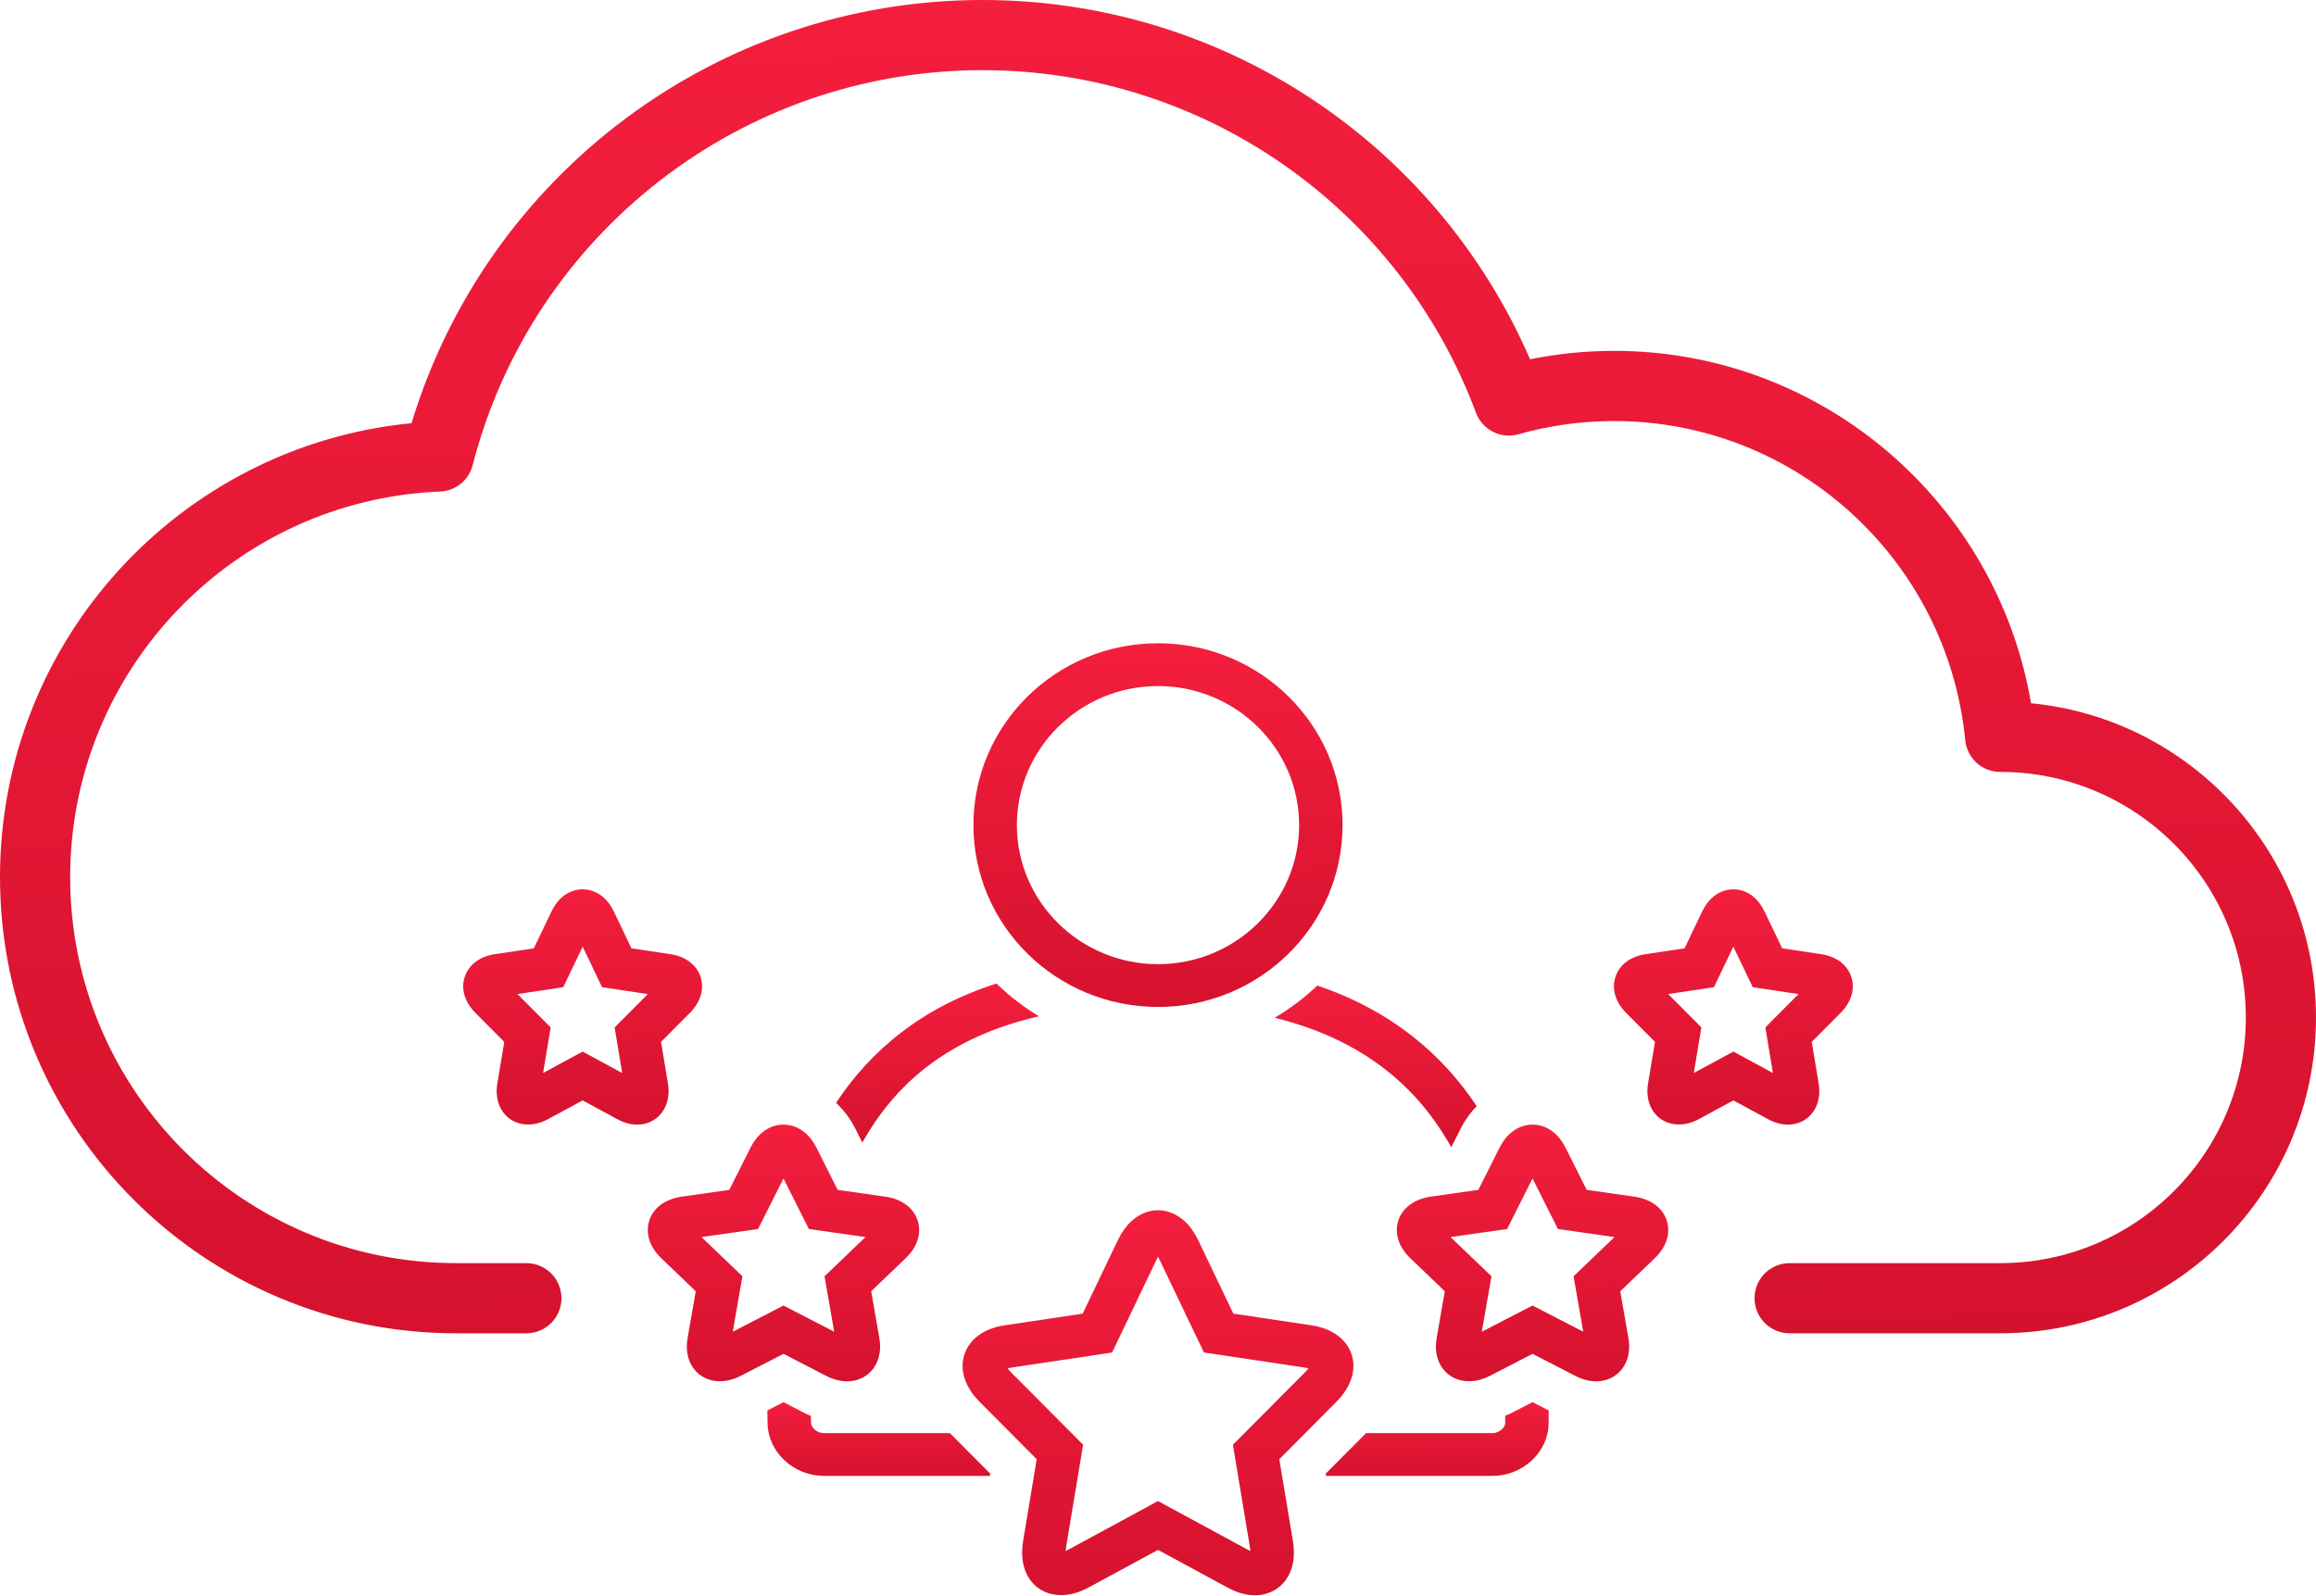
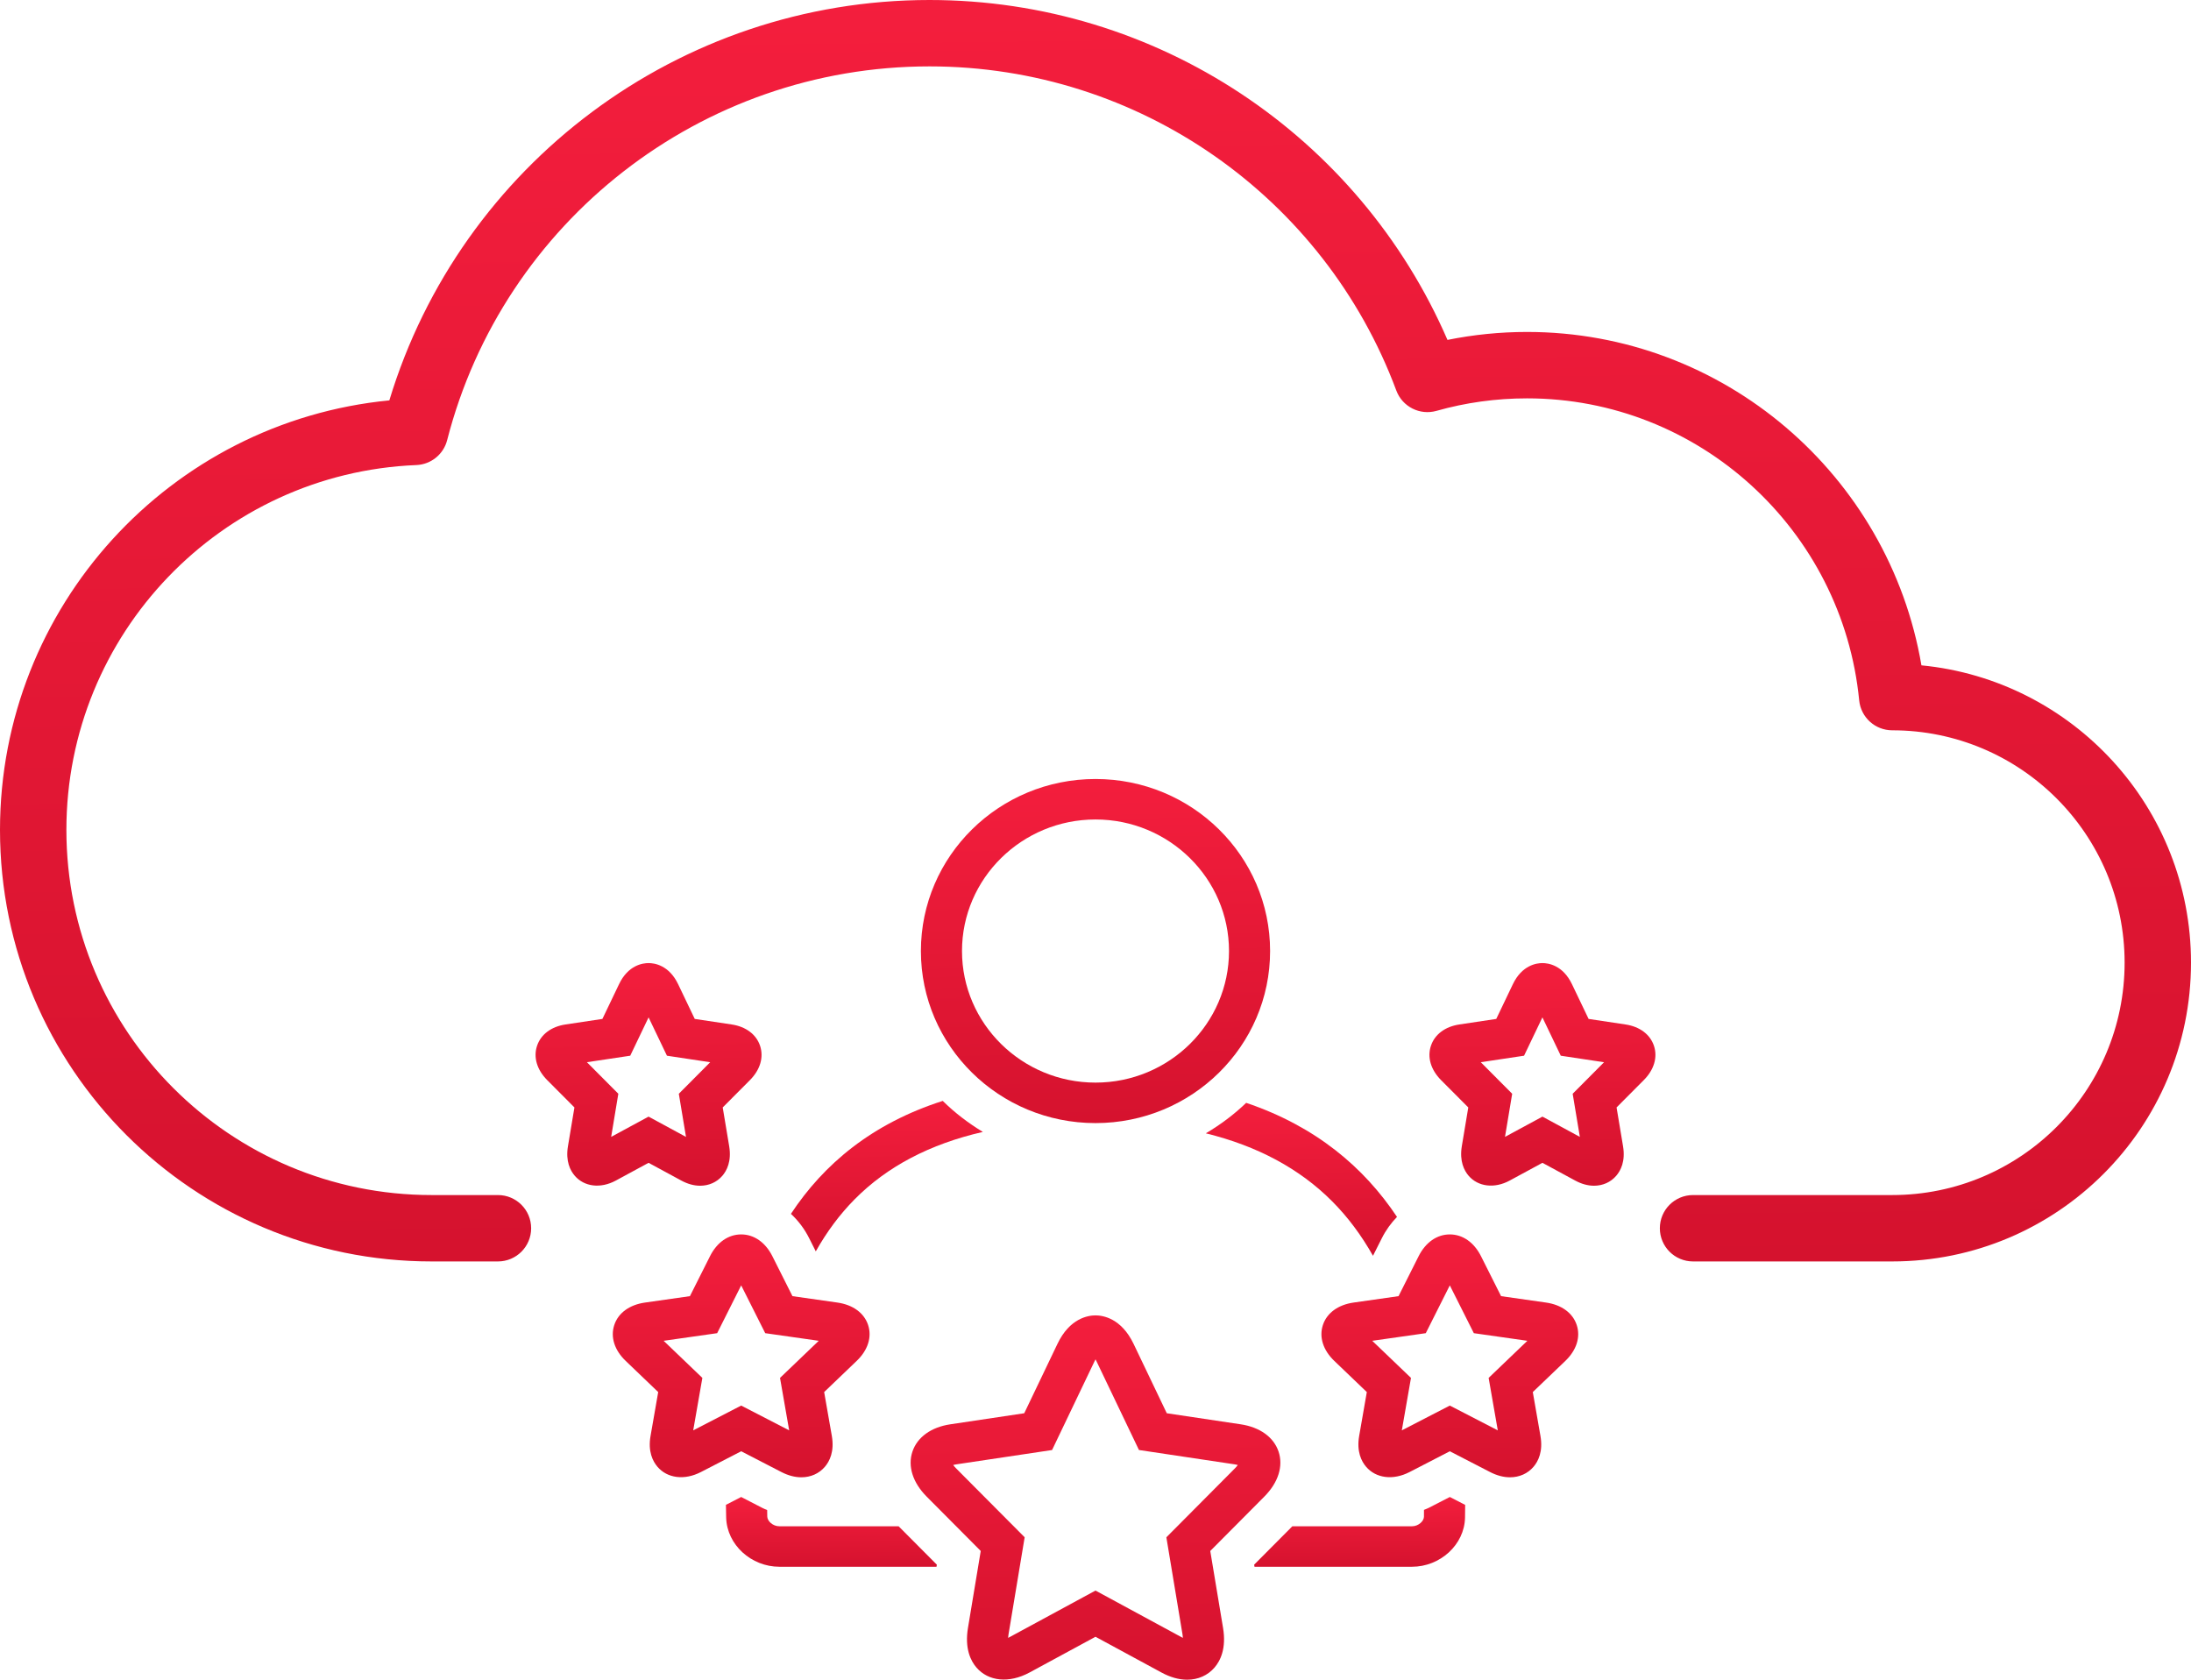
- <svg xmlns="http://www.w3.org/2000/svg" width="90" height="62" viewBox="0 0 90 62" fill="none">
-   <rect width="90" height="62" fill="black" fill-opacity="0" />
+ <svg xmlns="http://www.w3.org/2000/svg" width="90" height="69" viewBox="0 0 90 69" fill="none">
+   <rect width="90" height="69" fill="black" fill-opacity="0" />
  <path d="M62.727 13.636C70.8 13.636 77.593 19.511 78.927 27.331C85.142 27.934 90 33.172 90 39.545C90 46.324 84.505 51.818 77.727 51.818H69.546C68.792 51.818 68.182 51.208 68.182 50.455C68.182 49.701 68.792 49.091 69.546 49.091H77.727C82.999 49.091 87.273 44.817 87.273 39.545C87.273 34.274 82.999 30 77.727 30C77.026 30 76.439 29.468 76.37 28.77C75.683 21.762 69.79 16.364 62.727 16.364C61.454 16.364 60.205 16.538 59.005 16.878C58.322 17.071 57.604 16.707 57.356 16.041C54.398 8.102 46.796 2.727 38.182 2.727C28.79 2.727 20.67 9.112 18.368 18.08C18.219 18.663 17.704 19.079 17.103 19.104C9.086 19.431 2.727 26.039 2.727 34.091C2.727 42.375 9.443 49.091 17.727 49.091H20.454C21.208 49.091 21.818 49.701 21.818 50.455C21.818 51.208 21.208 51.818 20.454 51.818H17.727C7.937 51.818 0 43.881 0 34.091C0 24.911 6.992 17.321 15.993 16.447C18.919 6.785 27.873 0 38.182 0C47.531 0 55.828 5.586 59.458 13.963C60.526 13.747 61.62 13.636 62.727 13.636Z" fill="url(#paint0_linear)" />
-   <rect width="54" height="37" fill="black" fill-opacity="0" transform="translate(18 25)" />
-   <path d="M32.096 53.468C32.375 53.612 32.651 53.685 32.916 53.685C33.302 53.685 33.646 53.532 33.884 53.253C34.076 53.029 34.281 52.627 34.169 51.985L33.854 50.184L35.187 48.907C35.651 48.465 35.822 47.926 35.66 47.431C35.497 46.935 35.036 46.598 34.397 46.507L32.552 46.244L31.727 44.603C31.441 44.034 30.974 43.708 30.446 43.708C29.917 43.708 29.45 44.034 29.165 44.603L28.34 46.244L26.496 46.507C25.855 46.598 25.395 46.935 25.232 47.431C25.069 47.927 25.241 48.465 25.704 48.907L27.037 50.184L26.723 51.984C26.61 52.626 26.815 53.028 27.007 53.253C27.409 53.724 28.112 53.821 28.794 53.468L30.446 52.616L32.096 53.468ZM28.475 51.757L28.851 49.602L27.26 48.078L29.459 47.765L30.446 45.801L31.433 47.765L33.632 48.078L32.041 49.602L32.417 51.757L30.446 50.739L28.475 51.757Z" fill="url(#paint1_linear)" />
-   <path d="M25.953 42.086L25.687 40.492L26.805 39.37C27.229 38.943 27.38 38.428 27.22 37.955C27.062 37.488 26.635 37.17 26.051 37.083L24.538 36.856L23.855 35.428C23.48 34.646 22.882 34.562 22.642 34.562C22.401 34.562 21.802 34.646 21.429 35.428L20.745 36.856L19.233 37.083C18.647 37.17 18.22 37.489 18.062 37.956C17.902 38.429 18.054 38.944 18.478 39.37L19.596 40.492L19.33 42.086C19.227 42.701 19.425 43.085 19.61 43.299C19.996 43.748 20.665 43.838 21.298 43.495L22.641 42.767L23.985 43.495C24.245 43.636 24.506 43.708 24.759 43.708C25.121 43.708 25.445 43.563 25.672 43.3C25.856 43.086 26.055 42.702 25.953 42.086ZM23.884 39.93L24.179 41.703L22.641 40.869L21.105 41.701L21.399 39.93L20.109 38.634L21.888 38.367L22.642 36.792L23.396 38.367L25.173 38.635L23.884 39.93Z" fill="url(#paint2_linear)" />
-   <path d="M63.505 46.507L61.66 46.244L60.836 44.604C60.55 44.034 60.083 43.708 59.554 43.708C59.026 43.708 58.559 44.034 58.273 44.603L57.448 46.244L55.603 46.507C54.964 46.598 54.503 46.935 54.34 47.431C54.178 47.926 54.349 48.465 54.812 48.907L56.145 50.184L55.831 51.985C55.719 52.627 55.924 53.029 56.116 53.253C56.519 53.724 57.221 53.821 57.904 53.468L59.554 52.616L61.206 53.468C61.484 53.612 61.76 53.685 62.026 53.685C62.411 53.685 62.755 53.532 62.993 53.253C63.185 53.028 63.39 52.626 63.277 51.985L62.963 50.184L64.296 48.908C64.759 48.465 64.931 47.927 64.768 47.431C64.605 46.935 64.144 46.598 63.505 46.507ZM61.149 49.602L61.525 51.757L59.554 50.739L57.583 51.757L57.959 49.602L56.368 48.078L58.567 47.765L59.554 45.801L60.541 47.765L62.74 48.078L61.149 49.602Z" fill="url(#paint3_linear)" />
-   <path d="M71.938 37.956C71.78 37.489 71.353 37.17 70.768 37.083L69.255 36.856L68.572 35.429C68.198 34.646 67.599 34.562 67.358 34.562C67.118 34.562 66.519 34.646 66.145 35.428L65.462 36.856L63.95 37.083C63.365 37.17 62.938 37.488 62.78 37.955C62.62 38.428 62.771 38.943 63.195 39.37L64.313 40.492L64.047 42.087C63.946 42.702 64.144 43.086 64.328 43.3C64.715 43.747 65.383 43.837 66.015 43.495L67.359 42.767L68.703 43.495C68.963 43.636 69.223 43.708 69.477 43.708C69.839 43.708 70.163 43.563 70.39 43.299C70.575 43.085 70.773 42.701 70.67 42.086L70.404 40.492L71.521 39.37C71.946 38.944 72.098 38.429 71.938 37.956ZM68.601 39.93L68.896 41.702L67.359 40.869L65.821 41.701L66.116 39.93L64.826 38.634L66.604 38.367L67.358 36.792L68.112 38.367L69.89 38.635L68.601 39.93Z" fill="url(#paint4_linear)" />
-   <path d="M45 39.135C48.962 39.135 52.172 35.971 52.172 32.067C52.172 28.163 48.962 25 45 25C41.04 25 37.828 28.163 37.828 32.067C37.828 35.971 41.04 39.135 45 39.135ZM45 26.663C48.024 26.663 50.484 29.087 50.484 32.067C50.484 35.047 48.024 37.472 45 37.472C41.976 37.472 39.516 35.047 39.516 32.067C39.516 29.087 41.976 26.663 45 26.663Z" fill="url(#paint5_linear)" />
-   <path d="M49.714 56.712L51.931 54.482C52.508 53.904 52.722 53.227 52.519 52.626C52.318 52.034 51.751 51.626 50.962 51.508L47.928 51.054L46.564 48.203C46.058 47.148 45.302 47.034 45 47.034C44.698 47.034 43.941 47.148 43.438 48.203L42.073 51.054L39.038 51.508C38.249 51.626 37.682 52.034 37.481 52.627C37.278 53.228 37.492 53.905 38.068 54.482L40.286 56.712L39.762 59.868C39.62 60.717 39.873 61.225 40.111 61.501C40.597 62.066 41.447 62.161 42.294 61.702L45 60.236L47.706 61.702C48.07 61.9 48.427 62 48.766 62C49.213 62 49.612 61.823 49.889 61.501C50.127 61.225 50.381 60.718 50.239 59.869L49.714 56.712ZM48.574 60.139C48.583 60.193 48.588 60.241 48.59 60.281C48.569 60.271 48.545 60.259 48.519 60.245L45 58.338L41.481 60.245C41.455 60.259 41.432 60.271 41.41 60.281C41.413 60.24 41.418 60.193 41.427 60.138L42.09 56.149L39.272 53.317C39.22 53.265 39.182 53.219 39.155 53.181C39.191 53.171 39.237 53.16 39.292 53.152L43.216 52.565L44.964 48.912C44.977 48.885 44.989 48.862 45.001 48.84C45.013 48.862 45.025 48.886 45.038 48.913L46.785 52.564L50.709 53.152C50.764 53.16 50.809 53.171 50.845 53.181C50.818 53.219 50.779 53.265 50.727 53.318L47.911 56.15L48.574 60.139Z" fill="url(#paint6_linear)" />
-   <path d="M33.51 44.404C33.963 43.6 34.491 42.888 35.101 42.271C36.436 40.919 38.202 39.994 40.373 39.498C39.775 39.135 39.218 38.711 38.725 38.223C35.826 39.152 33.84 40.815 32.489 42.864C32.785 43.138 33.042 43.472 33.239 43.865L33.51 44.404Z" fill="url(#paint7_linear)" />
-   <path d="M32.016 55.697C31.741 55.697 31.521 55.482 31.517 55.297C31.514 55.206 31.515 55.121 31.513 55.031C31.446 55.002 31.379 54.976 31.313 54.942L30.445 54.494L29.819 54.817C29.822 54.993 29.825 55.168 29.829 55.341C29.859 56.457 30.858 57.36 32.016 57.36H38.469L38.483 57.275L36.913 55.697H32.016Z" fill="url(#paint8_linear)" />
-   <path d="M49.532 39.555C51.649 40.075 53.388 41.008 54.725 42.352C55.364 42.994 55.921 43.74 56.398 44.586L56.761 43.865C56.929 43.53 57.143 43.239 57.385 42.989C56.021 40.942 54.04 39.266 51.189 38.303C50.691 38.783 50.133 39.2 49.532 39.555Z" fill="url(#paint9_linear)" />
-   <path d="M58.687 54.941C58.624 54.974 58.558 54.994 58.493 55.023C58.492 55.119 58.494 55.212 58.492 55.308C58.488 55.484 58.268 55.697 58 55.697H53.086L51.517 57.274L51.531 57.36H58C59.156 57.36 60.157 56.457 60.179 55.341C60.182 55.168 60.184 54.994 60.185 54.819L59.555 54.494L58.687 54.941Z" fill="url(#paint10_linear)" />
+   <rect width="46" height="37" fill="black" fill-opacity="0" transform="translate(22 32)" />
+   <path d="M32.096 60.468C32.375 60.612 32.651 60.685 32.916 60.685C33.302 60.685 33.646 60.532 33.884 60.253C34.076 60.029 34.281 59.627 34.169 58.985L33.854 57.184L35.187 55.907C35.651 55.465 35.822 54.926 35.66 54.431C35.497 53.935 35.036 53.598 34.397 53.507L32.552 53.244L31.727 51.603C31.441 51.034 30.974 50.708 30.446 50.708C29.917 50.708 29.45 51.034 29.165 51.603L28.34 53.244L26.496 53.507C25.855 53.598 25.395 53.935 25.232 54.431C25.069 54.927 25.241 55.465 25.704 55.907L27.037 57.184L26.723 58.984C26.61 59.626 26.815 60.028 27.007 60.253C27.409 60.724 28.112 60.821 28.794 60.468L30.446 59.616L32.096 60.468ZM28.475 58.757L28.851 56.602L27.26 55.078L29.459 54.765L30.446 52.801L31.433 54.765L33.632 55.078L32.041 56.602L32.417 58.757L30.446 57.739L28.475 58.757Z" fill="url(#paint1_linear)" />
+   <path d="M29.953 47.086L29.687 45.492L30.805 44.37C31.229 43.943 31.38 43.428 31.22 42.955C31.062 42.488 30.635 42.17 30.051 42.083L28.538 41.856L27.855 40.428C27.48 39.646 26.882 39.562 26.642 39.562C26.401 39.562 25.802 39.646 25.429 40.428L24.745 41.856L23.233 42.083C22.647 42.17 22.22 42.489 22.062 42.956C21.902 43.429 22.054 43.944 22.478 44.37L23.596 45.492L23.33 47.086C23.227 47.701 23.425 48.085 23.61 48.299C23.996 48.748 24.665 48.838 25.298 48.495L26.641 47.767L27.985 48.495C28.245 48.636 28.506 48.708 28.759 48.708C29.121 48.708 29.445 48.563 29.672 48.3C29.856 48.086 30.055 47.702 29.953 47.086ZM27.884 44.93L28.179 46.703L26.641 45.869L25.105 46.701L25.399 44.93L24.109 43.634L25.888 43.367L26.642 41.792L27.396 43.367L29.173 43.635L27.884 44.93Z" fill="url(#paint2_linear)" />
+   <path d="M63.505 53.507L61.66 53.244L60.836 51.604C60.55 51.034 60.083 50.708 59.554 50.708C59.026 50.708 58.559 51.034 58.273 51.603L57.448 53.244L55.603 53.507C54.964 53.598 54.503 53.935 54.34 54.431C54.178 54.926 54.349 55.465 54.812 55.907L56.145 57.184L55.831 58.985C55.719 59.627 55.924 60.029 56.116 60.253C56.519 60.724 57.221 60.821 57.904 60.468L59.554 59.616L61.206 60.468C61.484 60.612 61.76 60.685 62.026 60.685C62.411 60.685 62.755 60.532 62.993 60.253C63.185 60.028 63.39 59.626 63.277 58.985L62.963 57.184L64.296 55.908C64.759 55.465 64.931 54.927 64.768 54.431C64.605 53.935 64.144 53.598 63.505 53.507ZM61.149 56.602L61.525 58.757L59.554 57.739L57.583 58.757L57.959 56.602L56.368 55.078L58.567 54.765L59.554 52.801L60.541 54.765L62.74 55.078L61.149 56.602Z" fill="url(#paint3_linear)" />
+   <path d="M67.938 42.956C67.78 42.489 67.353 42.17 66.768 42.083L65.255 41.856L64.572 40.429C64.198 39.646 63.599 39.562 63.358 39.562C63.118 39.562 62.52 39.646 62.145 40.428L61.462 41.856L59.95 42.083C59.365 42.17 58.938 42.488 58.78 42.955C58.62 43.428 58.771 43.943 59.195 44.37L60.313 45.492L60.047 47.087C59.946 47.702 60.144 48.086 60.328 48.3C60.715 48.747 61.383 48.837 62.015 48.495L63.359 47.767L64.703 48.495C64.963 48.636 65.223 48.708 65.477 48.708C65.839 48.708 66.163 48.563 66.39 48.299C66.575 48.085 66.773 47.701 66.67 47.086L66.404 45.492L67.521 44.37C67.946 43.944 68.098 43.429 67.938 42.956ZM64.601 44.93L64.896 46.702L63.359 45.869L61.821 46.701L62.116 44.93L60.826 43.634L62.604 43.367L63.358 41.792L64.112 43.367L65.89 43.635L64.601 44.93Z" fill="url(#paint4_linear)" />
+   <path d="M45 46.135C48.962 46.135 52.172 42.971 52.172 39.067C52.172 35.163 48.962 32 45 32C41.04 32 37.828 35.163 37.828 39.067C37.828 42.971 41.04 46.135 45 46.135ZM45 33.663C48.024 33.663 50.484 36.087 50.484 39.067C50.484 42.047 48.024 44.472 45 44.472C41.976 44.472 39.516 42.047 39.516 39.067C39.516 36.087 41.976 33.663 45 33.663Z" fill="url(#paint5_linear)" />
+   <path d="M49.714 63.712L51.931 61.482C52.508 60.904 52.722 60.227 52.519 59.626C52.318 59.034 51.751 58.626 50.962 58.508L47.928 58.054L46.564 55.203C46.058 54.148 45.302 54.034 45 54.034C44.698 54.034 43.941 54.148 43.438 55.203L42.073 58.054L39.038 58.508C38.249 58.626 37.682 59.034 37.481 59.627C37.278 60.228 37.492 60.905 38.068 61.482L40.286 63.712L39.762 66.868C39.62 67.717 39.873 68.225 40.111 68.501C40.597 69.066 41.447 69.161 42.294 68.702L45 67.236L47.706 68.702C48.07 68.9 48.427 69 48.766 69C49.213 69 49.612 68.823 49.889 68.501C50.127 68.225 50.381 67.718 50.239 66.869L49.714 63.712ZM48.574 67.139C48.583 67.193 48.588 67.241 48.59 67.281C48.569 67.271 48.545 67.259 48.519 67.245L45 65.338L41.481 67.245C41.455 67.259 41.432 67.271 41.41 67.281C41.413 67.24 41.418 67.193 41.427 67.138L42.09 63.149L39.272 60.317C39.22 60.265 39.182 60.219 39.155 60.181C39.191 60.171 39.237 60.16 39.292 60.152L43.216 59.565L44.964 55.912C44.977 55.885 44.989 55.862 45.001 55.84C45.013 55.862 45.025 55.886 45.038 55.913L46.785 59.564L50.709 60.152C50.764 60.16 50.809 60.171 50.845 60.181C50.818 60.219 50.779 60.265 50.727 60.318L47.911 63.15L48.574 67.139Z" fill="url(#paint6_linear)" />
+   <path d="M33.51 51.404C33.963 50.6 34.491 49.888 35.101 49.271C36.436 47.919 38.202 46.994 40.373 46.498C39.775 46.135 39.218 45.711 38.725 45.223C35.826 46.152 33.84 47.815 32.489 49.864C32.785 50.138 33.042 50.472 33.239 50.865L33.51 51.404Z" fill="url(#paint7_linear)" />
+   <path d="M32.016 62.697C31.741 62.697 31.521 62.482 31.517 62.297C31.514 62.206 31.515 62.121 31.513 62.031C31.446 62.002 31.379 61.976 31.313 61.942L30.445 61.494L29.819 61.817C29.822 61.993 29.825 62.168 29.829 62.341C29.859 63.457 30.858 64.36 32.016 64.36H38.469L38.483 64.275L36.913 62.697H32.016Z" fill="url(#paint8_linear)" />
+   <path d="M49.532 46.555C51.649 47.075 53.388 48.008 54.725 49.352C55.364 49.994 55.921 50.74 56.398 51.586L56.761 50.865C56.929 50.53 57.143 50.239 57.385 49.989C56.021 47.942 54.04 46.266 51.189 45.303C50.691 45.783 50.133 46.2 49.532 46.555Z" fill="url(#paint9_linear)" />
+   <path d="M58.687 61.941C58.624 61.974 58.558 61.994 58.493 62.023C58.492 62.119 58.494 62.212 58.492 62.308C58.488 62.484 58.268 62.697 58 62.697H53.086L51.517 64.274L51.531 64.36H58C59.156 64.36 60.157 63.457 60.179 62.341C60.182 62.168 60.184 61.994 60.185 61.819L59.555 61.494L58.687 61.941Z" fill="url(#paint10_linear)" />
  <defs>
    <linearGradient id="paint0_linear" x1="0" y1="0" x2="0.621" y2="52.868" gradientUnits="userSpaceOnUse">
      <stop stop-color="#F41E3D" />
      <stop offset="1" stop-color="#D5122E" />
    </linearGradient>
-     <linearGradient id="paint1_linear" x1="25.172" y1="43.708" x2="25.368" y2="53.885" gradientUnits="userSpaceOnUse">
+     <linearGradient id="paint1_linear" x1="25.172" y1="50.708" x2="25.368" y2="60.885" gradientUnits="userSpaceOnUse">
      <stop stop-color="#F41E3D" />
      <stop offset="1" stop-color="#D5122E" />
    </linearGradient>
-     <linearGradient id="paint2_linear" x1="18" y1="34.562" x2="18.188" y2="43.891" gradientUnits="userSpaceOnUse">
+     <linearGradient id="paint2_linear" x1="22" y1="39.562" x2="22.188" y2="48.891" gradientUnits="userSpaceOnUse">
      <stop stop-color="#F41E3D" />
      <stop offset="1" stop-color="#D5122E" />
    </linearGradient>
-     <linearGradient id="paint3_linear" x1="54.28" y1="43.708" x2="54.477" y2="53.885" gradientUnits="userSpaceOnUse">
+     <linearGradient id="paint3_linear" x1="54.28" y1="50.708" x2="54.477" y2="60.885" gradientUnits="userSpaceOnUse">
      <stop stop-color="#F41E3D" />
      <stop offset="1" stop-color="#D5122E" />
    </linearGradient>
-     <linearGradient id="paint4_linear" x1="62.717" y1="34.562" x2="62.905" y2="43.891" gradientUnits="userSpaceOnUse">
+     <linearGradient id="paint4_linear" x1="58.717" y1="39.562" x2="58.905" y2="48.891" gradientUnits="userSpaceOnUse">
      <stop stop-color="#F41E3D" />
      <stop offset="1" stop-color="#D5122E" />
    </linearGradient>
-     <linearGradient id="paint5_linear" x1="37.828" y1="25" x2="38.118" y2="39.417" gradientUnits="userSpaceOnUse">
+     <linearGradient id="paint5_linear" x1="37.828" y1="32" x2="38.118" y2="46.417" gradientUnits="userSpaceOnUse">
      <stop stop-color="#F41E3D" />
      <stop offset="1" stop-color="#D5122E" />
    </linearGradient>
-     <linearGradient id="paint6_linear" x1="37.406" y1="47.034" x2="37.713" y2="62.299" gradientUnits="userSpaceOnUse">
+     <linearGradient id="paint6_linear" x1="37.406" y1="54.034" x2="37.713" y2="69.299" gradientUnits="userSpaceOnUse">
      <stop stop-color="#F41E3D" />
      <stop offset="1" stop-color="#D5122E" />
    </linearGradient>
-     <linearGradient id="paint7_linear" x1="32.489" y1="38.223" x2="32.59" y2="44.529" gradientUnits="userSpaceOnUse">
+     <linearGradient id="paint7_linear" x1="32.489" y1="45.223" x2="32.59" y2="51.529" gradientUnits="userSpaceOnUse">
      <stop stop-color="#F41E3D" />
      <stop offset="1" stop-color="#D5122E" />
    </linearGradient>
-     <linearGradient id="paint8_linear" x1="29.819" y1="54.494" x2="29.838" y2="57.418" gradientUnits="userSpaceOnUse">
+     <linearGradient id="paint8_linear" x1="29.819" y1="61.494" x2="29.838" y2="64.418" gradientUnits="userSpaceOnUse">
      <stop stop-color="#F41E3D" />
      <stop offset="1" stop-color="#D5122E" />
    </linearGradient>
-     <linearGradient id="paint9_linear" x1="49.532" y1="38.303" x2="49.637" y2="44.713" gradientUnits="userSpaceOnUse">
+     <linearGradient id="paint9_linear" x1="49.532" y1="45.303" x2="49.637" y2="51.713" gradientUnits="userSpaceOnUse">
      <stop stop-color="#F41E3D" />
      <stop offset="1" stop-color="#D5122E" />
    </linearGradient>
-     <linearGradient id="paint10_linear" x1="51.517" y1="54.494" x2="51.537" y2="57.418" gradientUnits="userSpaceOnUse">
+     <linearGradient id="paint10_linear" x1="51.517" y1="61.494" x2="51.537" y2="64.418" gradientUnits="userSpaceOnUse">
      <stop stop-color="#F41E3D" />
      <stop offset="1" stop-color="#D5122E" />
    </linearGradient>
  </defs>
</svg>
